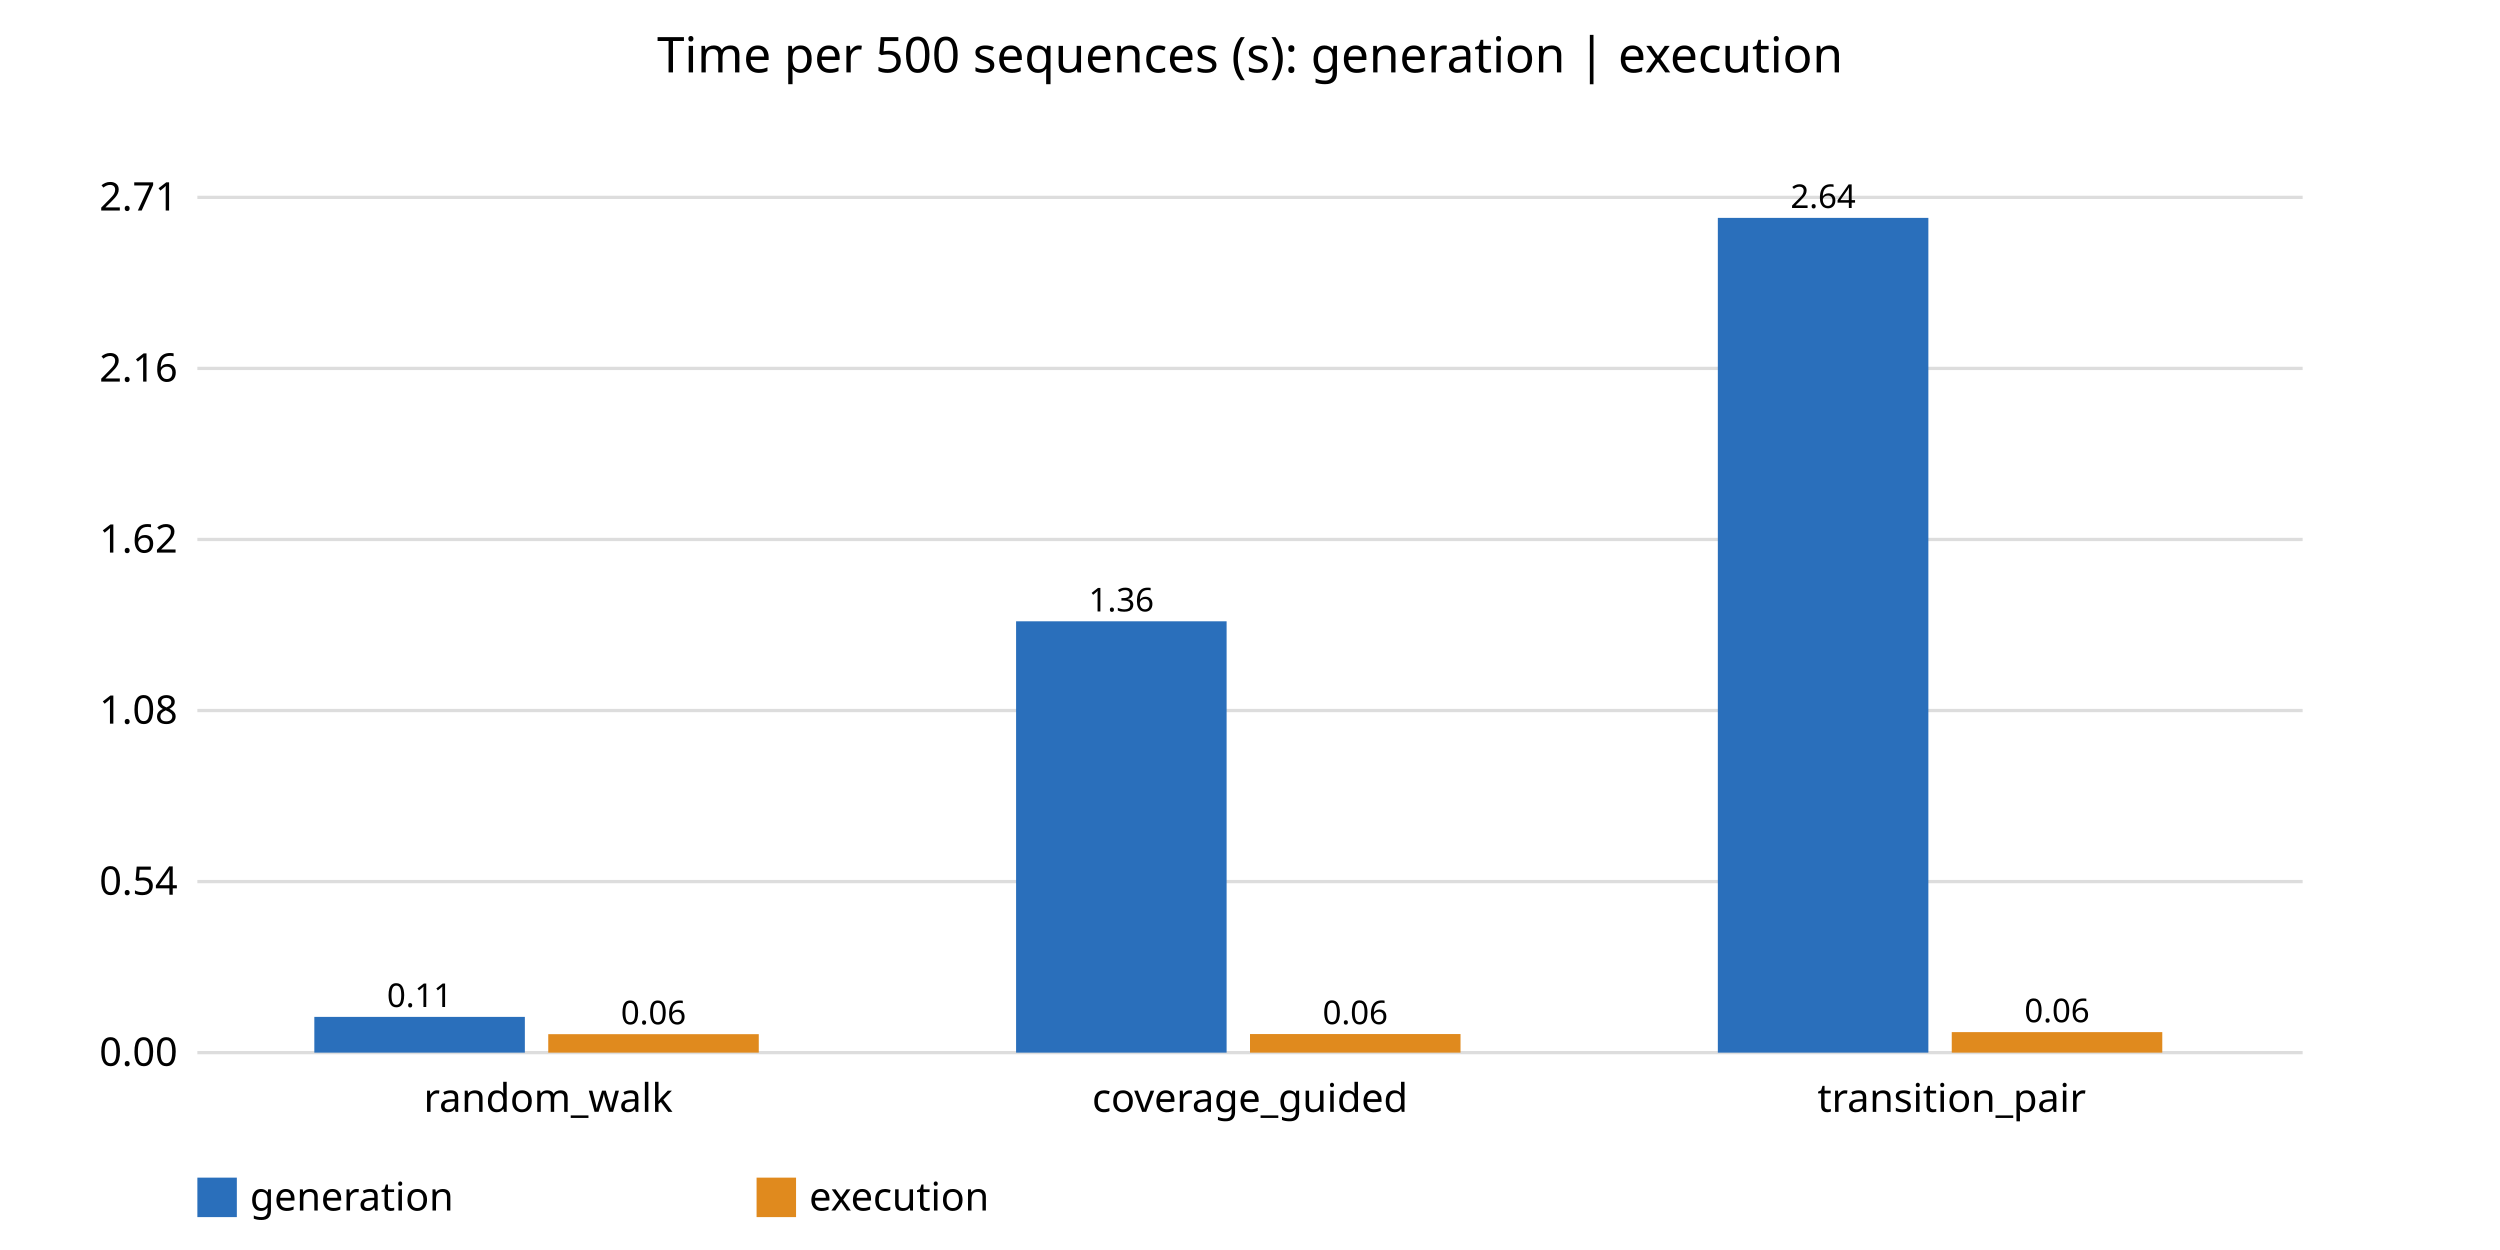
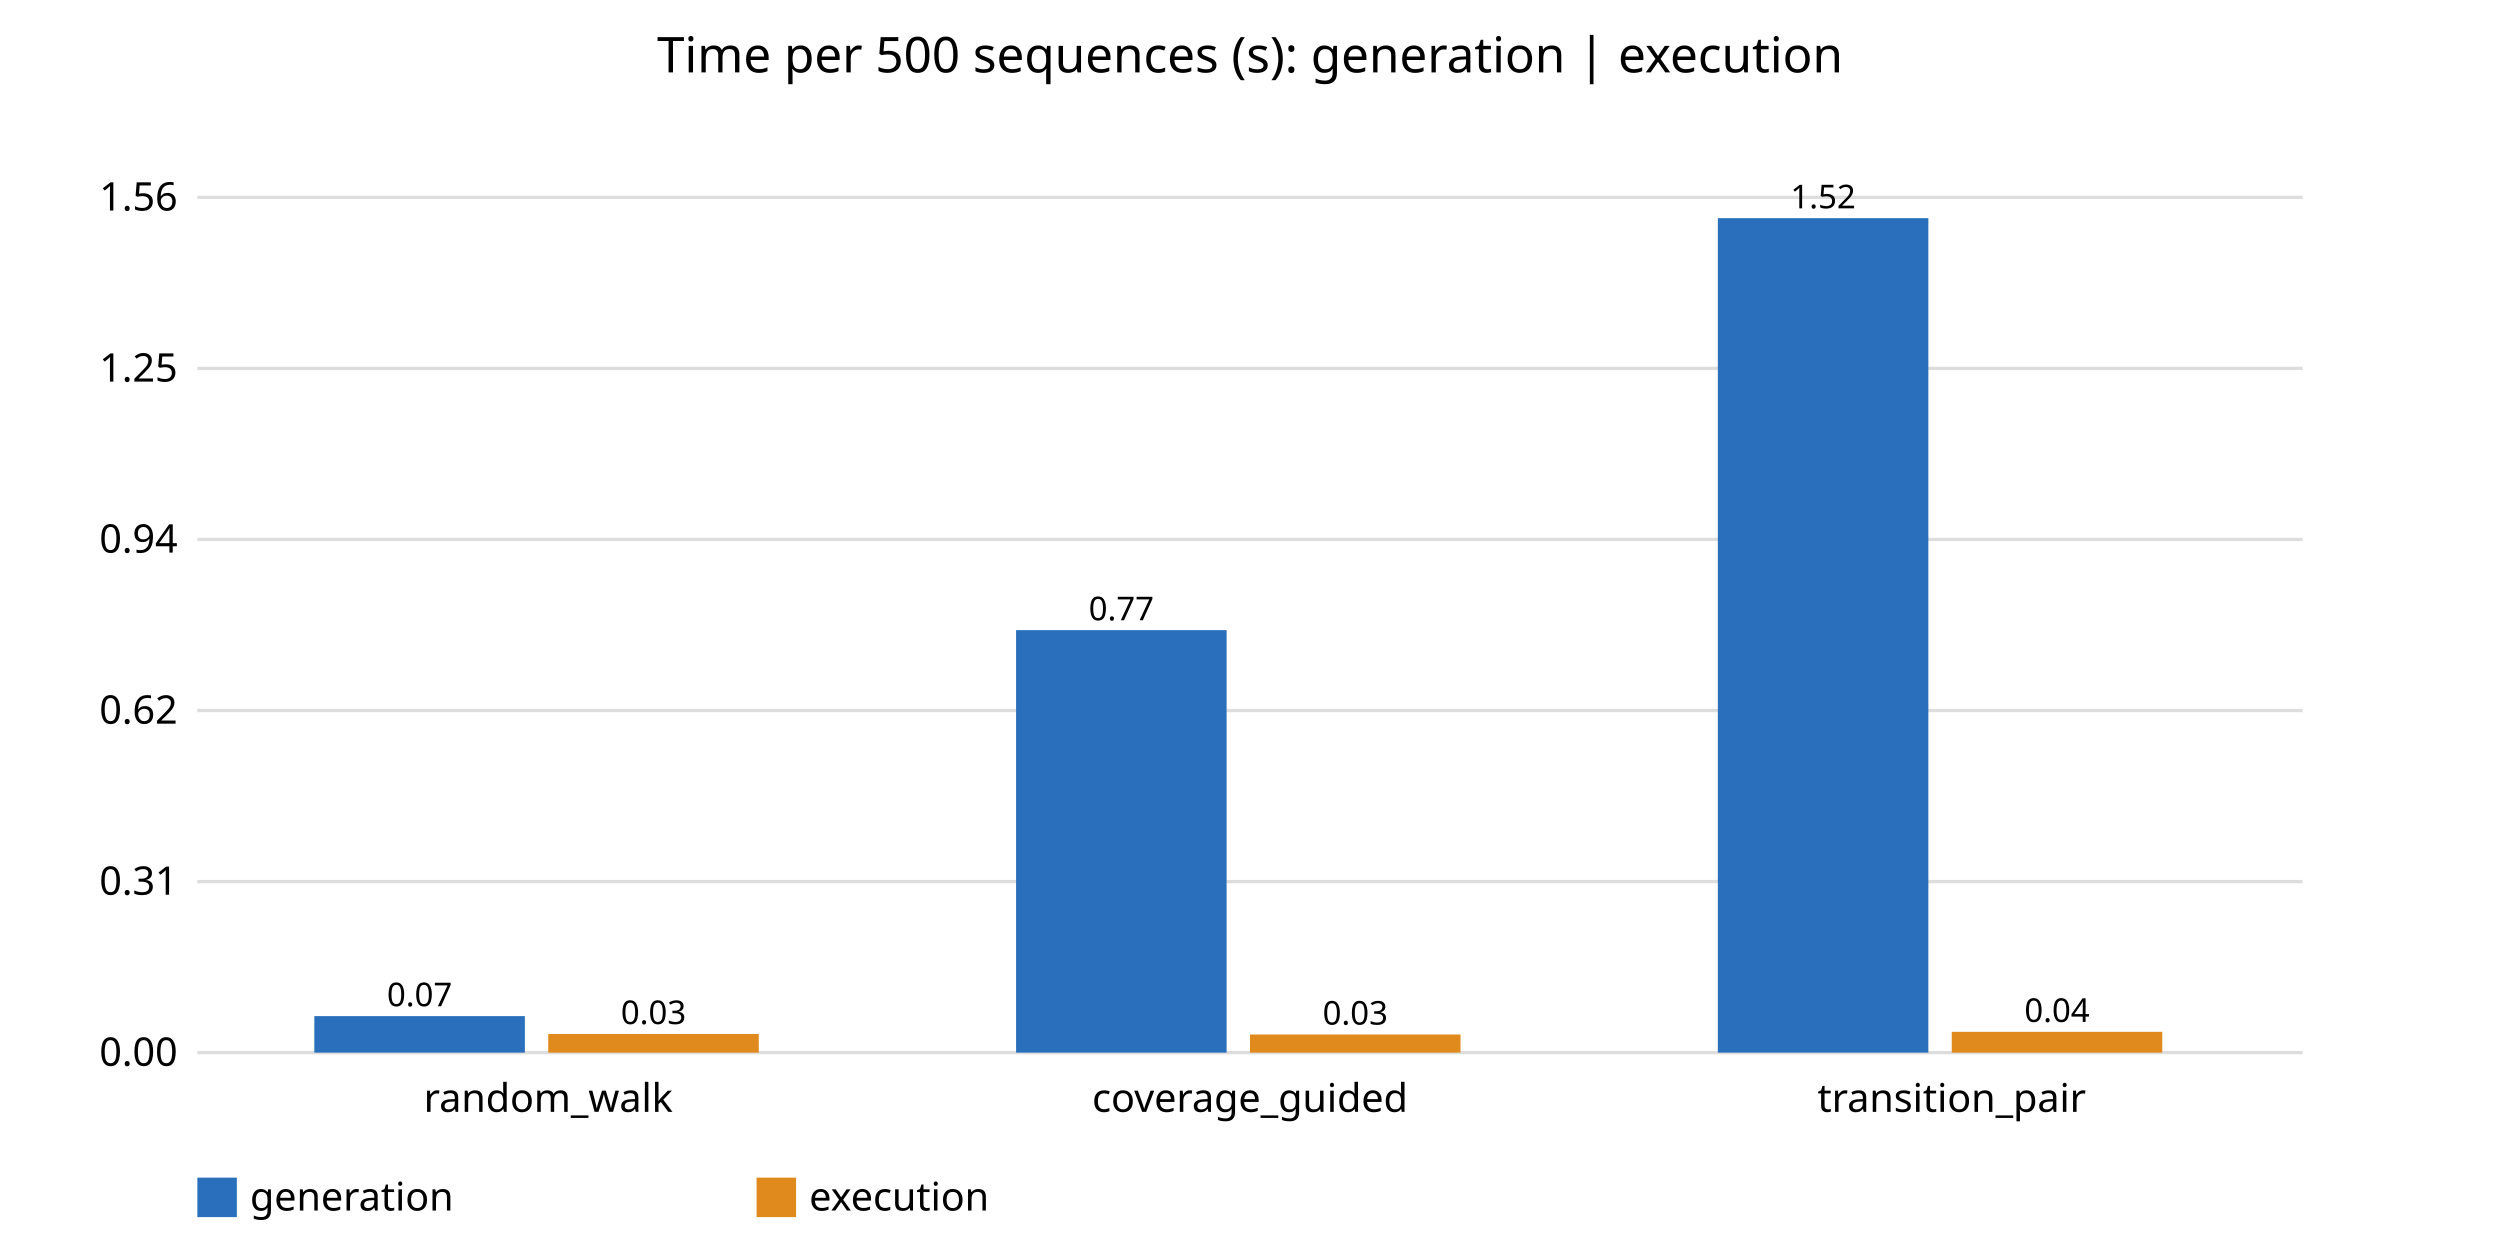
<svg xmlns="http://www.w3.org/2000/svg" width="760" height="380" font-family="sans-serif" font-size="12">
  <rect width="760" height="380" fill="white" />
  <text x="380.0" y="22" text-anchor="middle" font-size="15">Time per 500 sequences (s): generation | execution</text>
  <line x1="60" x2="700" y1="320.0" y2="320.0" stroke="#ddd" />
  <text x="54" y="324.0" text-anchor="end">0.00</text>
  <line x1="60" x2="700" y1="268.0" y2="268.0" stroke="#ddd" />
-   <text x="54" y="272.0" text-anchor="end">0.54</text>
+   <text x="54" y="272.0" text-anchor="end">0.31</text>
  <line x1="60" x2="700" y1="216.0" y2="216.0" stroke="#ddd" />
-   <text x="54" y="220.0" text-anchor="end">1.08</text>
+   <text x="54" y="220.0" text-anchor="end">0.62</text>
  <line x1="60" x2="700" y1="164.0" y2="164.0" stroke="#ddd" />
-   <text x="54" y="168.0" text-anchor="end">1.62</text>
+   <text x="54" y="168.0" text-anchor="end">0.94</text>
  <line x1="60" x2="700" y1="112.0" y2="112.0" stroke="#ddd" />
-   <text x="54" y="116.0" text-anchor="end">2.16</text>
+   <text x="54" y="116.0" text-anchor="end">1.25</text>
  <line x1="60" x2="700" y1="60.0" y2="60.0" stroke="#ddd" />
-   <text x="54" y="64.0" text-anchor="end">2.71</text>
+   <text x="54" y="64.0" text-anchor="end">1.56</text>
  <text x="166.667" y="338" text-anchor="middle">random_walk</text>
-   <rect x="95.556" y="309.133" width="64.0" height="10.867" fill="#2a6fbb" />
-   <text x="127.556" y="306.133" text-anchor="middle" font-size="10">0.11</text>
-   <rect x="166.667" y="314.389" width="64.0" height="5.611" fill="#e08a1e" />
-   <text x="198.667" y="311.389" text-anchor="middle" font-size="10">0.06</text>
+   <rect x="95.556" y="308.899" width="64.0" height="11.101" fill="#2a6fbb" />
+   <text x="127.556" y="305.899" text-anchor="middle" font-size="10">0.07</text>
+   <rect x="166.667" y="314.325" width="64.0" height="5.675" fill="#e08a1e" />
+   <text x="198.667" y="311.325" text-anchor="middle" font-size="10">0.03</text>
  <text x="380" y="338" text-anchor="middle">coverage_guided</text>
-   <rect x="308.889" y="188.876" width="64.0" height="131.124" fill="#2a6fbb" />
-   <text x="340.889" y="185.876" text-anchor="middle" font-size="10">1.36</text>
-   <rect x="380" y="314.35" width="64.0" height="5.65" fill="#e08a1e" />
-   <text x="412" y="311.35" text-anchor="middle" font-size="10">0.06</text>
+   <rect x="308.889" y="191.564" width="64.0" height="128.436" fill="#2a6fbb" />
+   <text x="340.889" y="188.564" text-anchor="middle" font-size="10">0.77</text>
+   <rect x="380" y="314.491" width="64.0" height="5.509" fill="#e08a1e" />
+   <text x="412" y="311.491" text-anchor="middle" font-size="10">0.03</text>
  <text x="593.333" y="338" text-anchor="middle">transition_pair</text>
-   <rect x="522.222" y="66.236" width="64.0" height="253.764" fill="#2a6fbb" />
-   <text x="554.222" y="63.236" text-anchor="middle" font-size="10">2.64</text>
-   <rect x="593.333" y="313.764" width="64.0" height="6.236" fill="#e08a1e" />
-   <text x="625.333" y="310.764" text-anchor="middle" font-size="10">0.06</text>
+   <rect x="522.222" y="66.324" width="64.0" height="253.676" fill="#2a6fbb" />
+   <text x="554.222" y="63.324" text-anchor="middle" font-size="10">1.52</text>
+   <rect x="593.333" y="313.676" width="64.0" height="6.324" fill="#e08a1e" />
+   <text x="625.333" y="310.676" text-anchor="middle" font-size="10">0.04</text>
  <rect x="60" y="358" width="12" height="12" fill="#2a6fbb" />
  <text x="76" y="368">generation</text>
  <rect x="230" y="358" width="12" height="12" fill="#e08a1e" />
  <text x="246" y="368">execution</text>
</svg>
